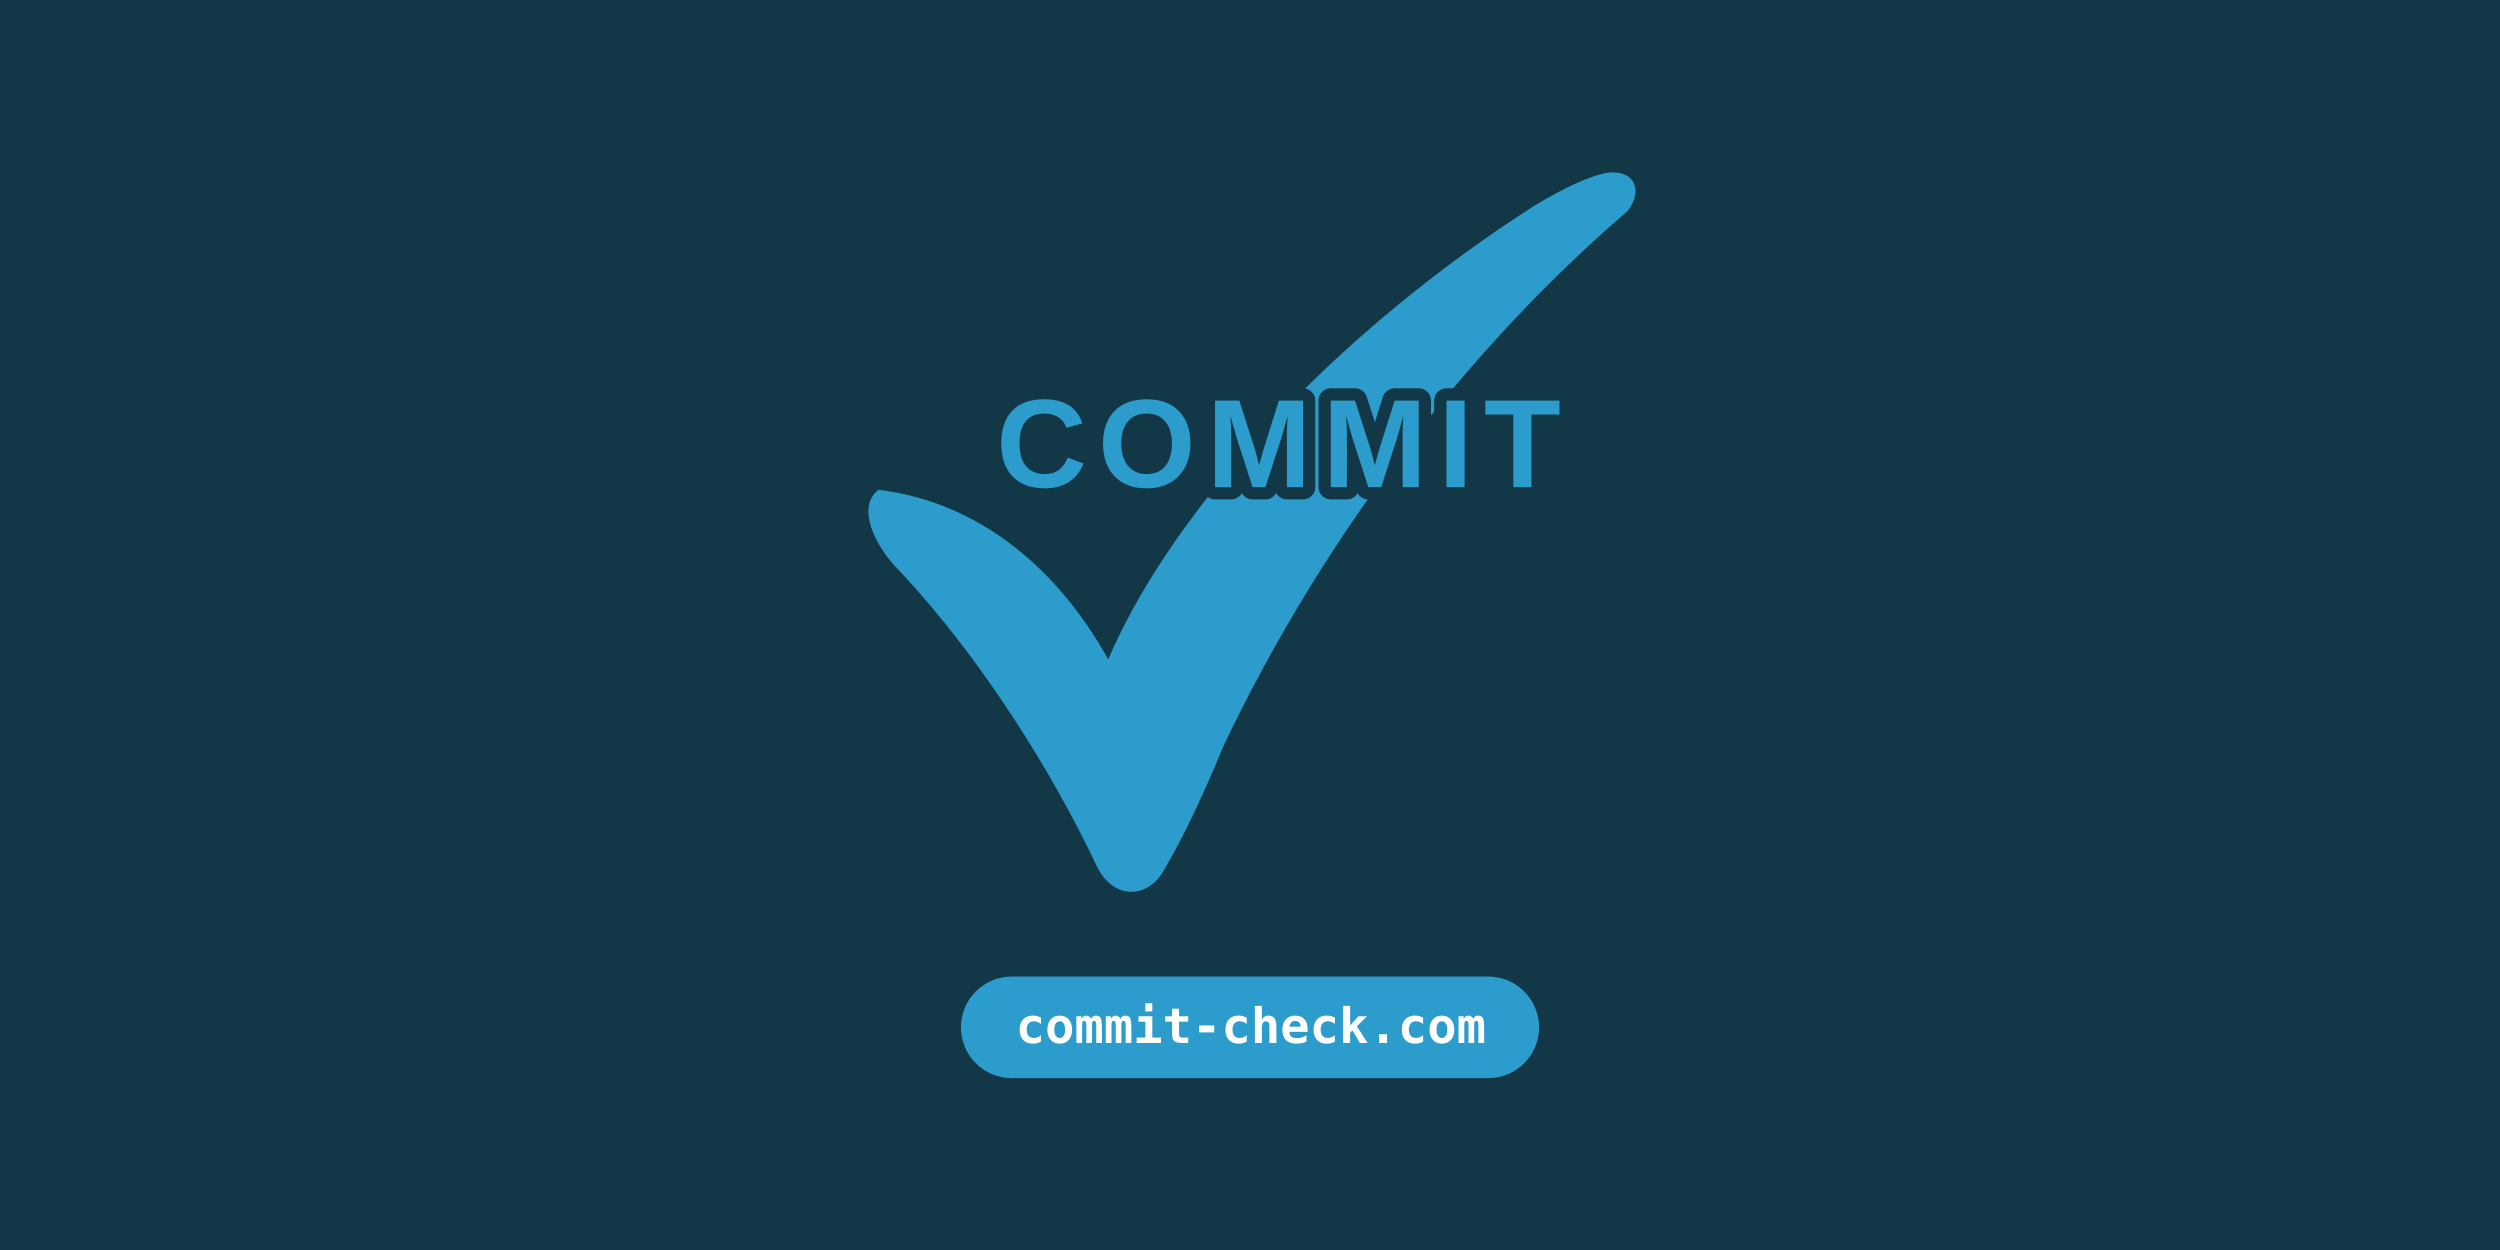
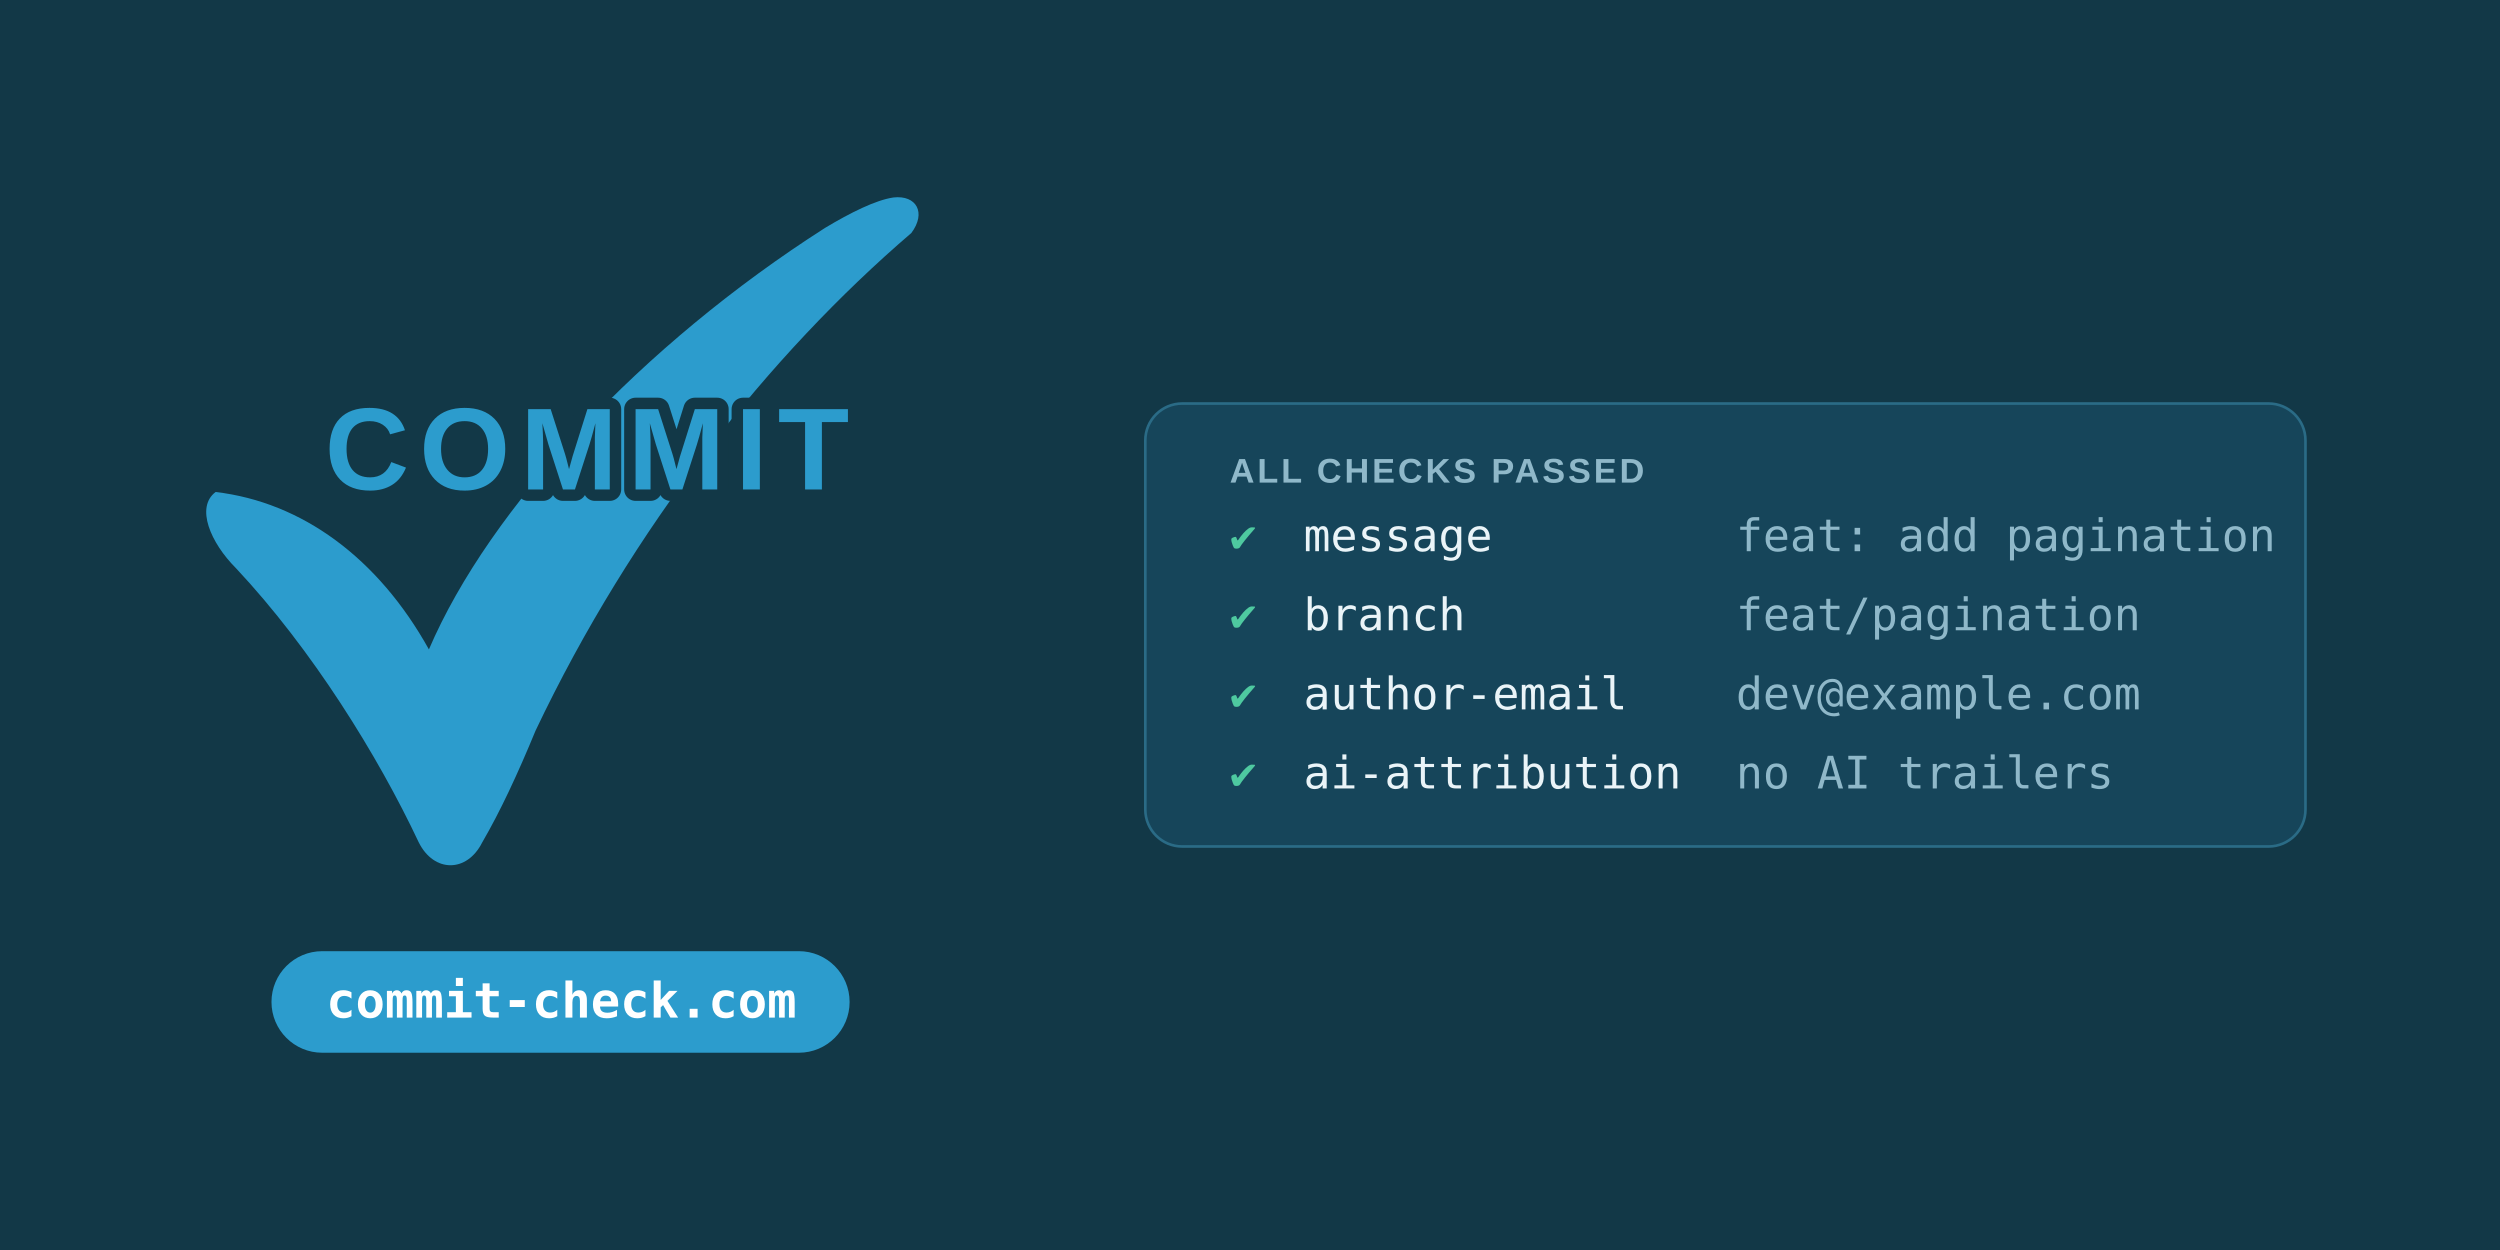
<svg xmlns="http://www.w3.org/2000/svg" width="1280" height="640" viewBox="0 0 1280 640">
  <rect width="1280" height="640" fill="#123847" />
-   <g transform="translate(419 52) scale(1.4)">
+   <g transform="translate(81.8 67.3) scale(1.3)">
    <path d="M22 142 C56 146 86 168 106 204 C130 148 190 84 262 38 C272 32 282 27 289 26 C298 25 302 32 296 40 C240 88 186 156 148 236 C141 253 134 268 127 280 C121 292 108 292 102 280 C86 246 60 204 30 172 C20 162 14 148 22 142 Z" fill="#2c9ccd" />
    <text x="65" y="141" font-family="Montserrat, Arial, Helvetica, sans-serif" font-size="46" font-weight="600" letter-spacing="4" fill="#2c9ccd" stroke="#123847" stroke-width="9" paint-order="stroke" stroke-linejoin="round">COMMIT</text>
  </g>
-   <rect x="492" y="500" width="296" height="52" rx="26" fill="#2c9ccd" />
-   <text x="520" y="534" font-family="DejaVu Sans Mono, monospace" font-size="25" font-weight="bold" fill="#ffffff">commit-check.com</text>
+   <rect x="139" y="487" width="296" height="52" rx="26" fill="#2c9ccd" />
+   <text x="167" y="521" font-family="DejaVu Sans Mono, monospace" font-size="25" font-weight="bold" fill="#ffffff">commit-check.com</text>
+   <g transform="translate(-439.6 104) scale(1.35)">
+     <rect x="760" y="76" width="440" height="168" rx="14" fill="#16455a" stroke="#2a6b86" />
+     <text x="792" y="106" font-family="Liberation Sans, Arial, Helvetica, sans-serif" font-size="13" font-weight="bold" letter-spacing="1.1" fill="#8fb8c9">ALL CHECKS PASSED</text>
+     <text x="792" y="132" font-family="DejaVu Sans Mono, monospace" font-size="17" fill="#4ec9a0">✔</text>
+     <text x="820" y="132" font-family="DejaVu Sans Mono, monospace" font-size="17" fill="#eaf4f8">message</text>
+     <text x="984" y="132" font-family="DejaVu Sans Mono, monospace" font-size="17" fill="#8fb8c9">feat: add pagination</text>
+     <text x="792" y="162" font-family="DejaVu Sans Mono, monospace" font-size="17" fill="#4ec9a0">✔</text>
+     <text x="820" y="162" font-family="DejaVu Sans Mono, monospace" font-size="17" fill="#eaf4f8">branch</text>
+     <text x="984" y="162" font-family="DejaVu Sans Mono, monospace" font-size="17" fill="#8fb8c9">feat/pagination</text>
+     <text x="792" y="192" font-family="DejaVu Sans Mono, monospace" font-size="17" fill="#4ec9a0">✔</text>
+     <text x="820" y="192" font-family="DejaVu Sans Mono, monospace" font-size="17" fill="#eaf4f8">author-email</text>
+     <text x="984" y="192" font-family="DejaVu Sans Mono, monospace" font-size="17" fill="#8fb8c9">dev@example.com</text>
+     <text x="792" y="222" font-family="DejaVu Sans Mono, monospace" font-size="17" fill="#4ec9a0">✔</text>
+     <text x="820" y="222" font-family="DejaVu Sans Mono, monospace" font-size="17" fill="#eaf4f8">ai-attribution</text>
+     <text x="984" y="222" font-family="DejaVu Sans Mono, monospace" font-size="17" fill="#8fb8c9">no AI trailers</text>
+   </g>
</svg>
